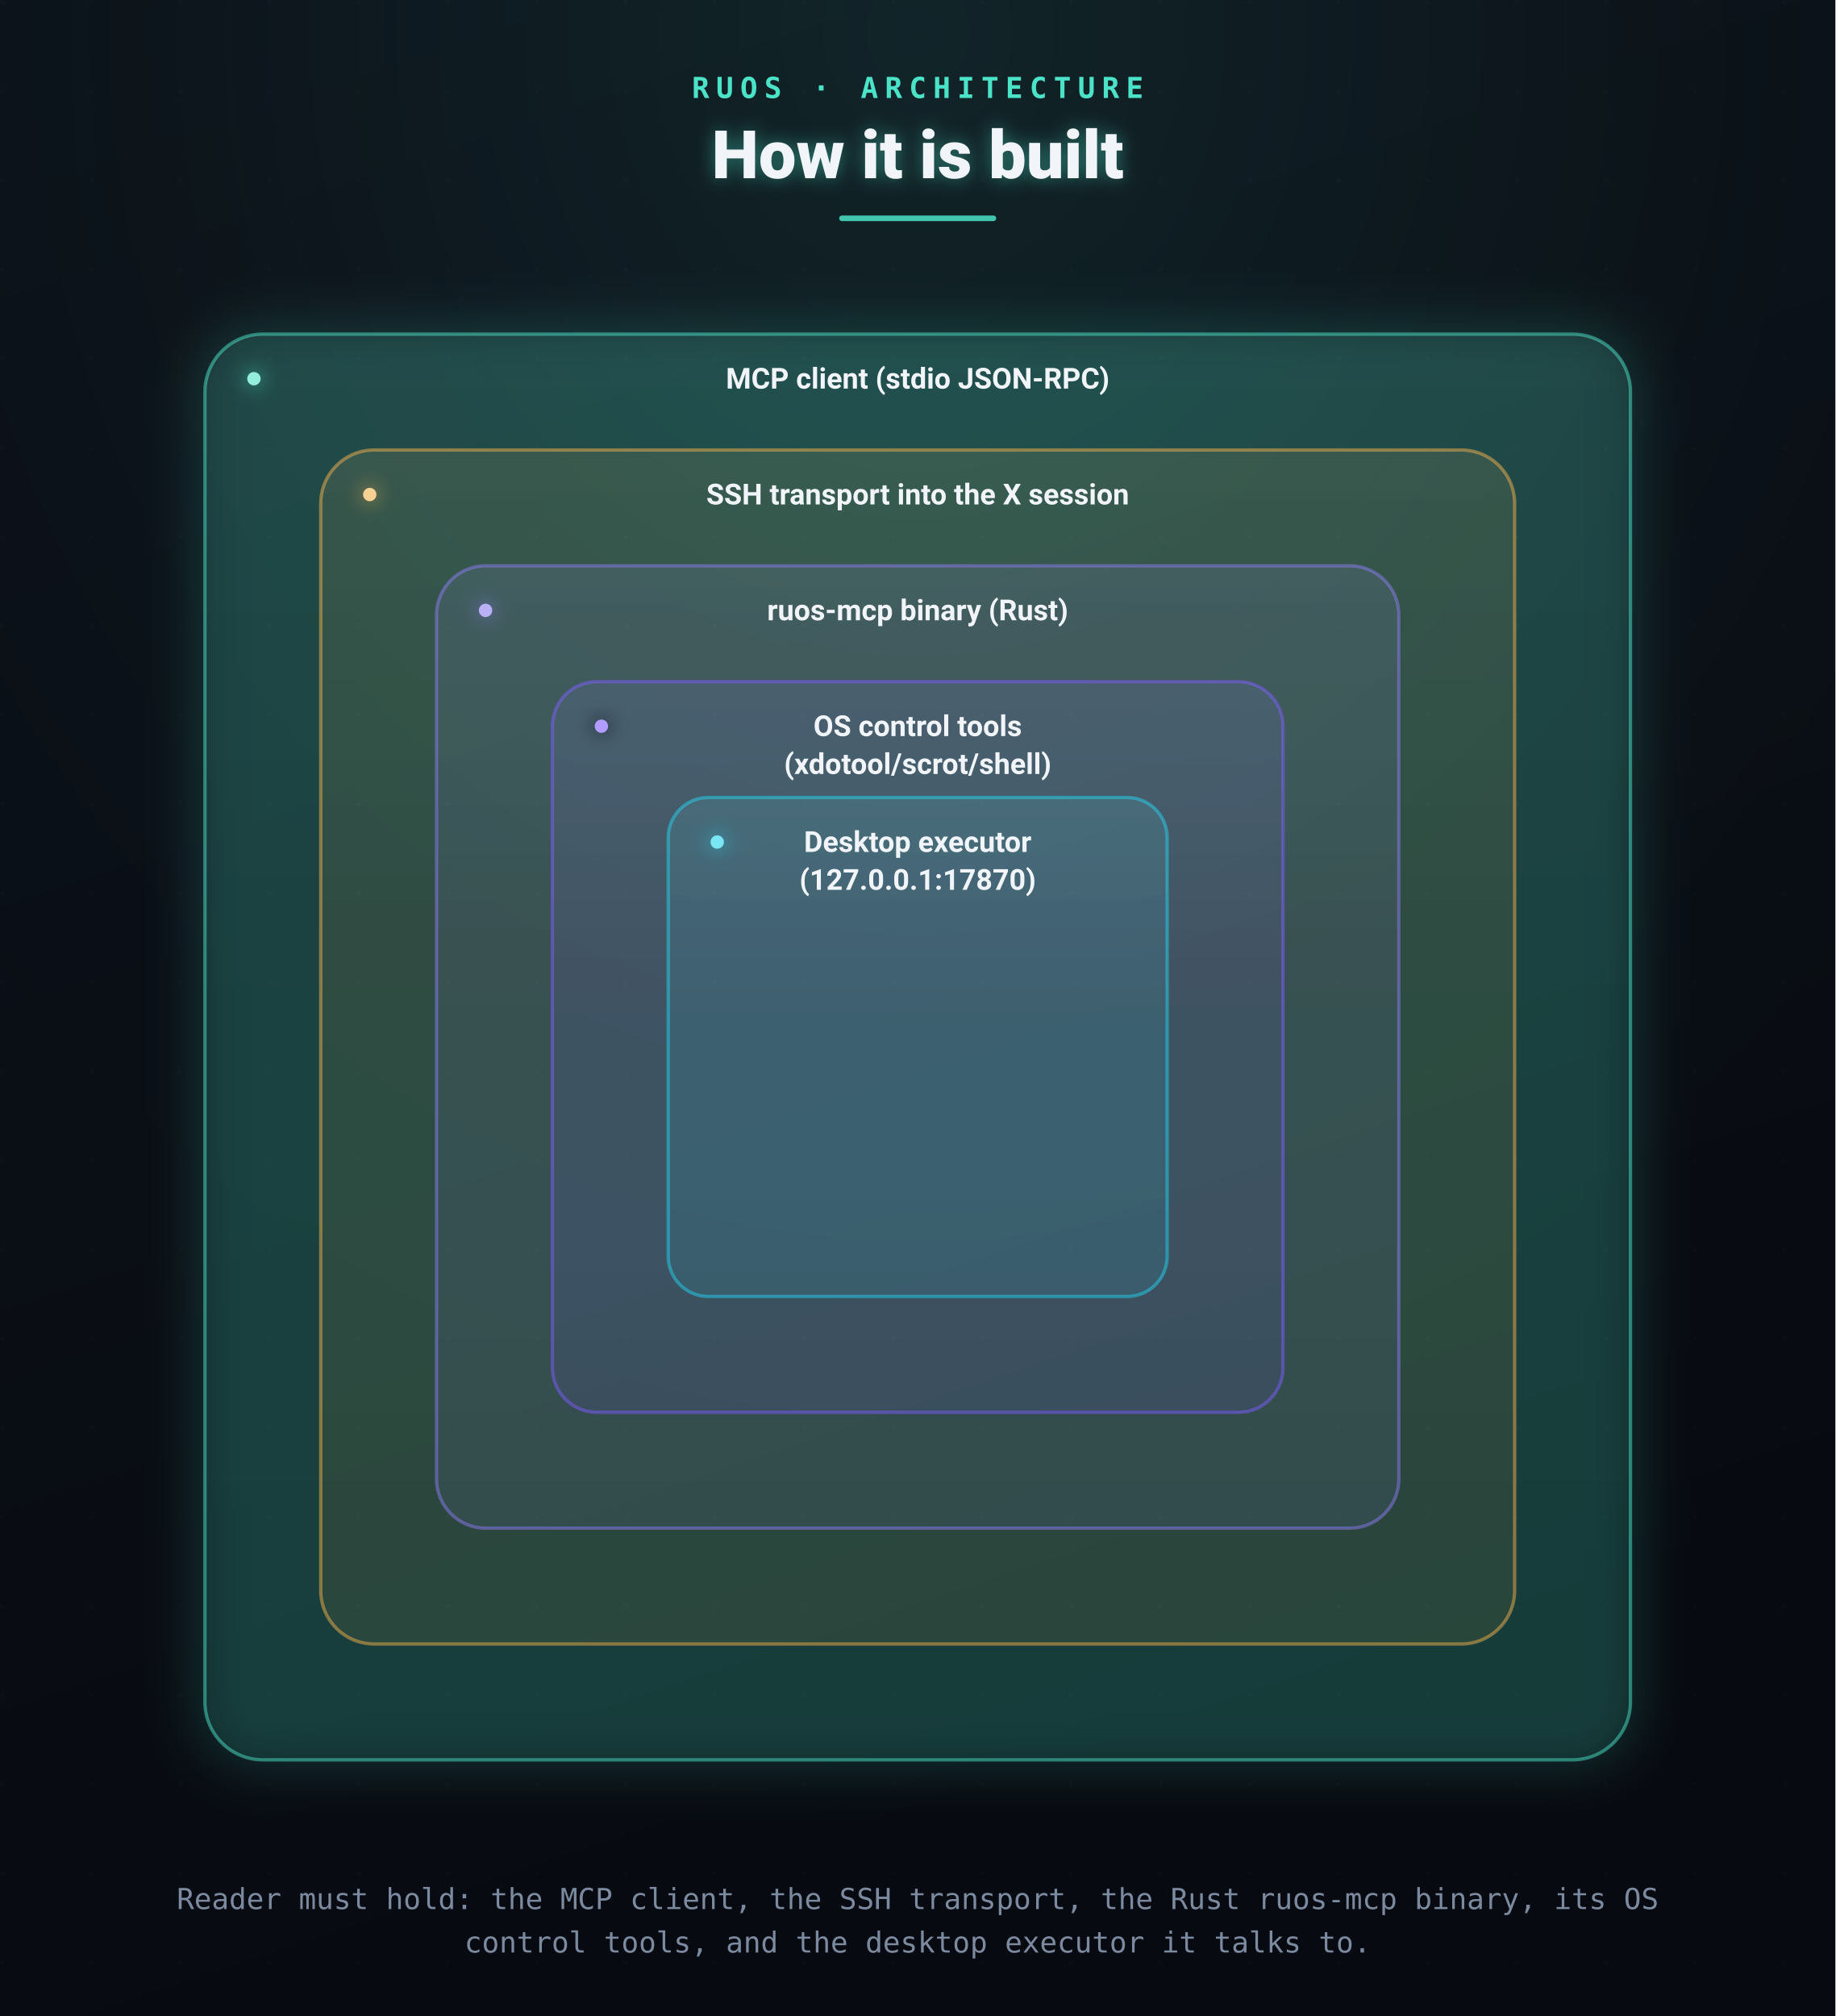
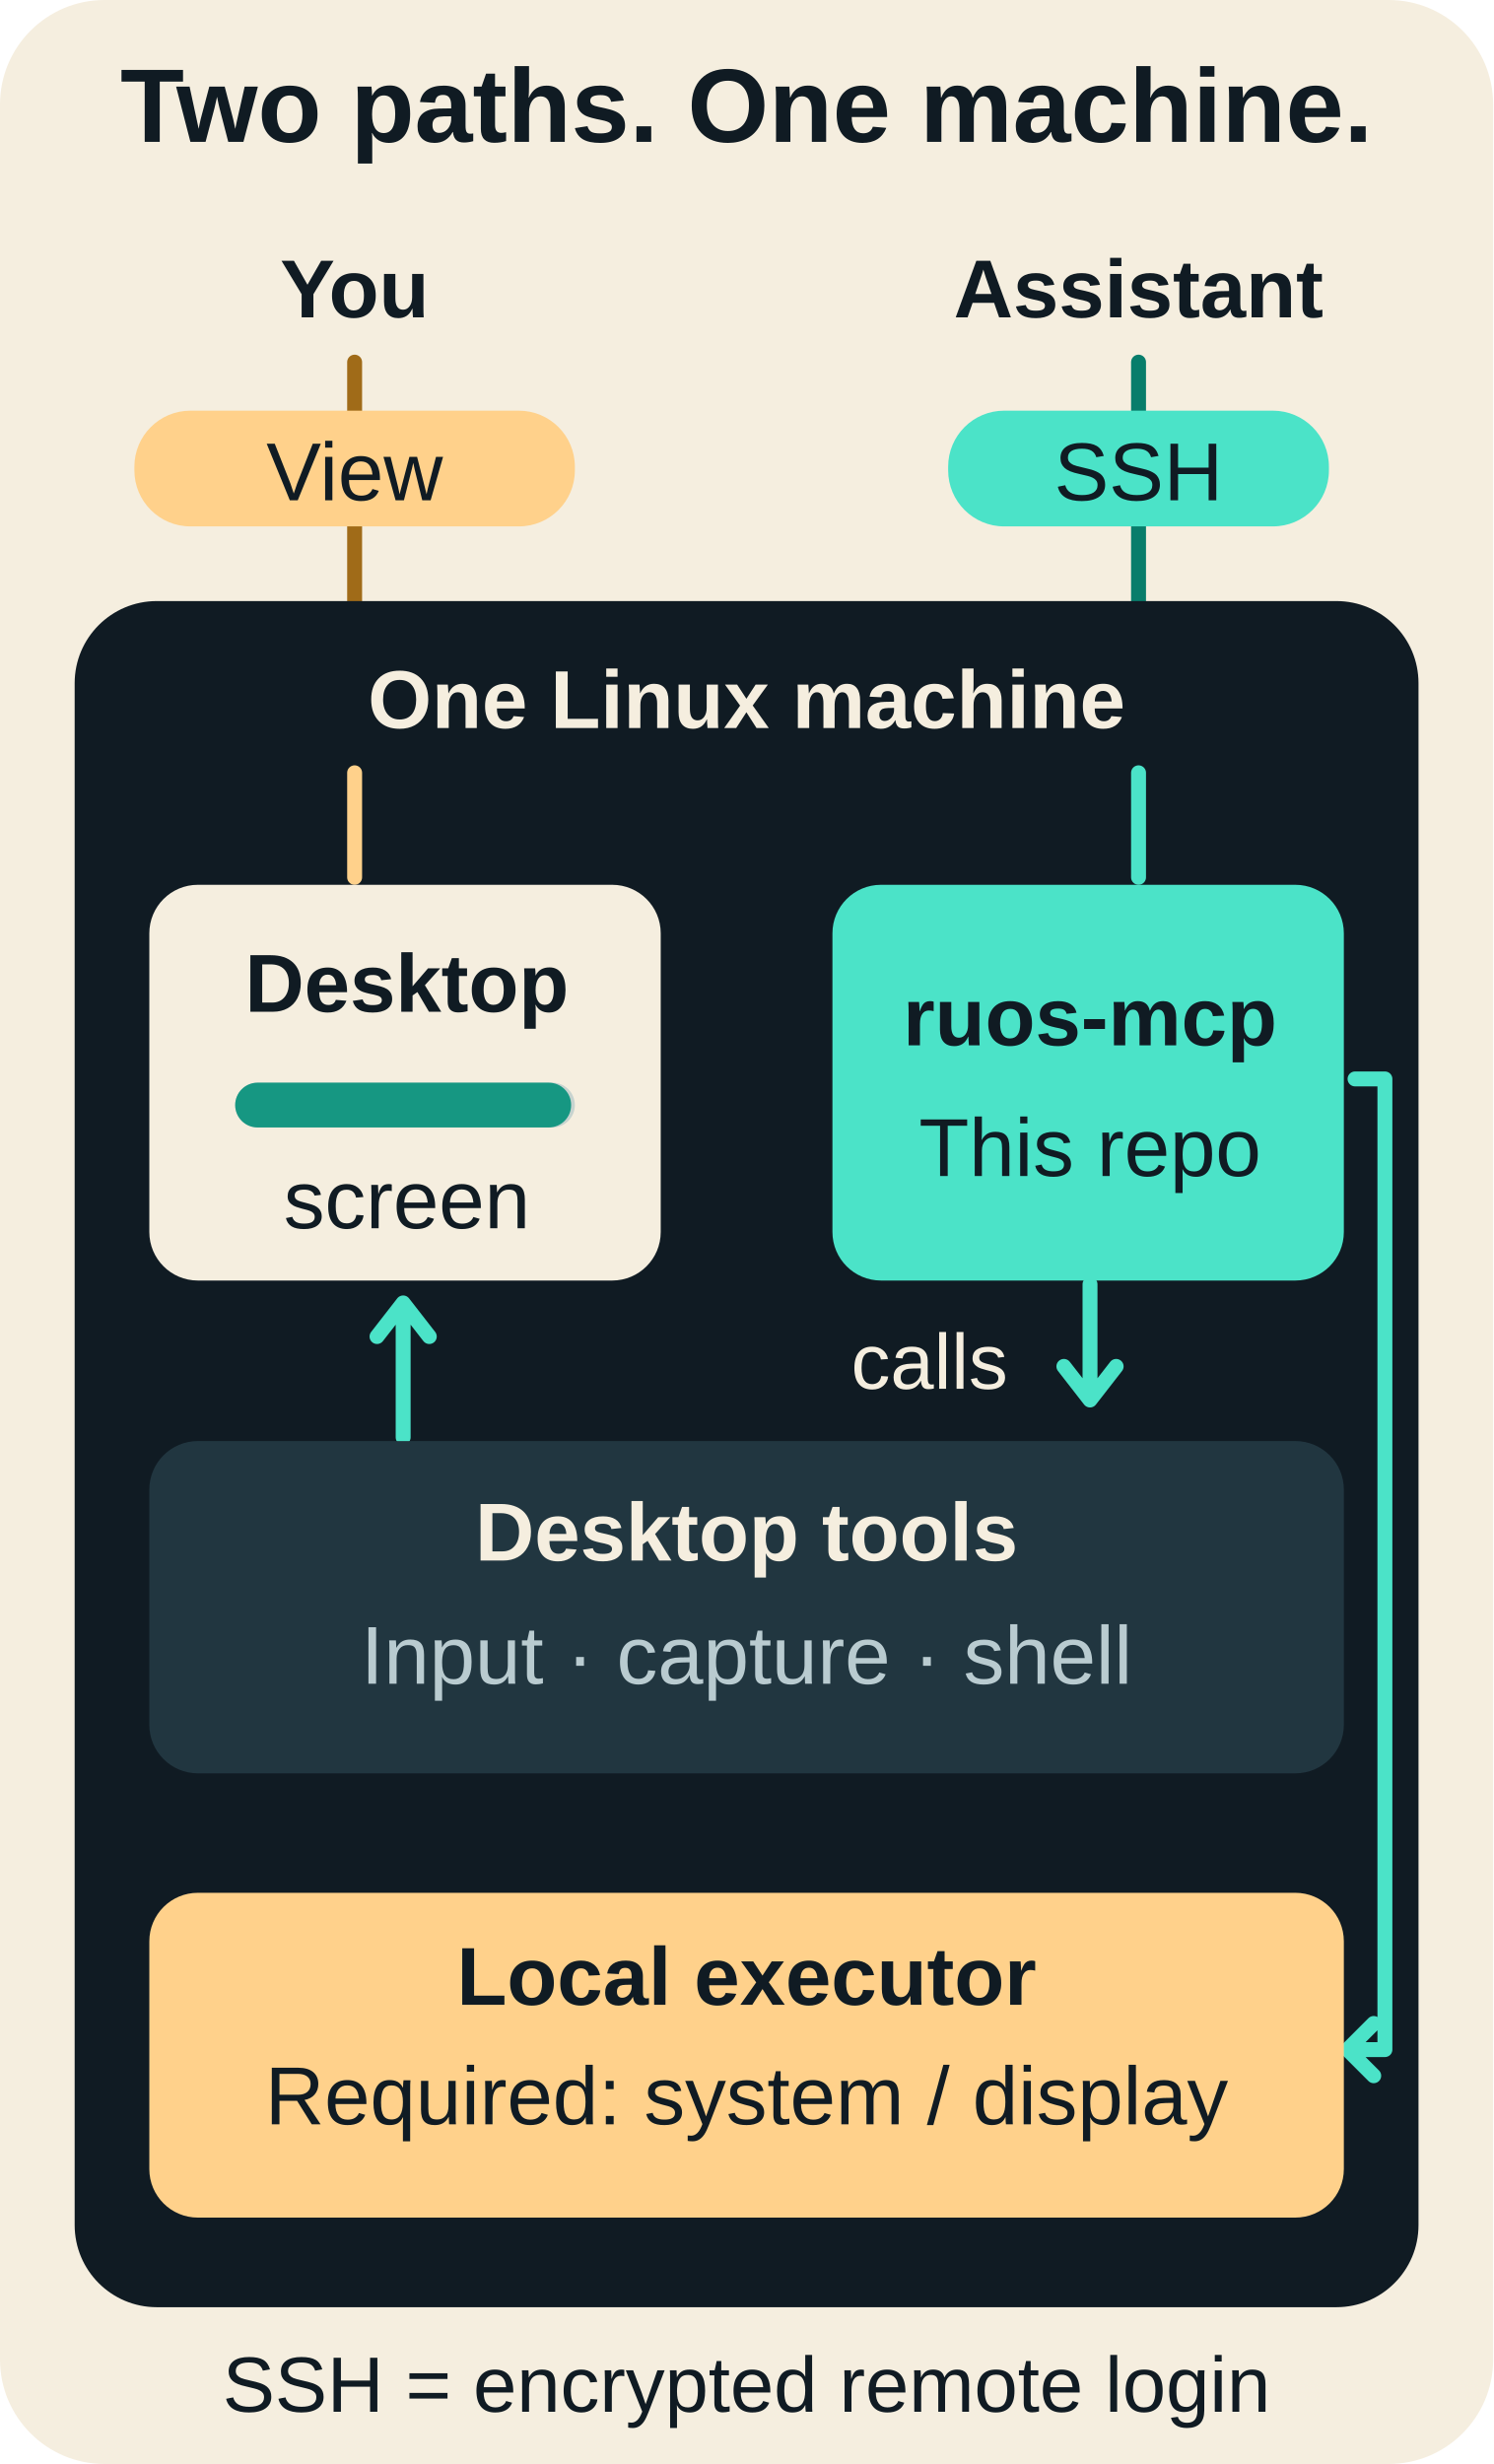
- <svg xmlns="http://www.w3.org/2000/svg" viewBox="0 0 824 905" width="824" height="905" role="img" aria-labelledby="d-title d-desc">
-   <style>
-     .flow-line { stroke-dasharray: 8 10; stroke-width: 3; animation: flow-dash 1.1s linear infinite; }
-     @keyframes flow-dash { to { stroke-dashoffset: -36; } }
-     .node-pulse { transform-box: fill-box; transform-origin: center; animation: node-pulse 2.1s cubic-bezier(0.4,0,0.2,1) infinite; }
-     @keyframes node-pulse { 0%, 100% { opacity: 0.35; transform: scale(1); } 50% { opacity: 1; transform: scale(1.6); } }
-     @media (prefers-reduced-motion: reduce) { .flow-line, .node-pulse { animation: none; } }
-   </style>
-   <defs>
-     <linearGradient id="bg" x1="0" y1="0" x2="0.3" y2="1">
-       <stop offset="0" stop-color="#0b1018" />
-       <stop offset="0.55" stop-color="#0a0e15" />
-       <stop offset="1" stop-color="#070a10" />
-     </linearGradient>
-     <radialGradient id="spot" cx="0.5" cy="0.02" r="0.8">
-       <stop offset="0" stop-color="rgba(75,227,200,0.1)" />
-       <stop offset="0.5" stop-color="rgba(75,227,200,0.025)" />
-       <stop offset="1" stop-color="rgba(0,0,0,0)" />
-     </radialGradient>
-     <linearGradient id="sheen" x1="0" y1="0" x2="0" y2="1">
-       <stop offset="0" stop-color="rgba(255,255,255,0.09)" />
-       <stop offset="0.5" stop-color="rgba(255,255,255,0.015)" />
-       <stop offset="1" stop-color="rgba(255,255,255,0)" />
-     </linearGradient>
-     <pattern id="grid" width="40" height="40" patternUnits="userSpaceOnUse">
-       <circle cx="1" cy="1" r="1" fill="rgba(255,255,255,0.014)" />
-     </pattern>
-     <filter id="glow" x="-80%" y="-80%" width="260%" height="260%">
-       <feGaussianBlur stdDeviation="11" />
-     </filter>
-     <filter id="glowS" x="-150%" y="-150%" width="400%" height="400%">
-       <feGaussianBlur stdDeviation="4" />
-     </filter>
-     <filter id="cardSh" x="-40%" y="-50%" width="180%" height="210%">
-       <feDropShadow dx="0" dy="6" stdDeviation="11" flood-color="#000000" flood-opacity="0.34" />
-     </filter>
-   </defs>
-   <rect x="0" y="0" width="824" height="905" fill="url(#bg)" />
-   <rect x="0" y="0" width="824" height="905" fill="url(#spot)" />
-   <rect x="0" y="0" width="824" height="905" fill="url(#grid)" />
-   <text x="412" y="44" font-family="ui-monospace,SFMono-Regular,&quot;SF Mono&quot;,Menlo,Monaco,Consolas,monospace" font-size="13" font-weight="600" fill="#4be3c8" text-anchor="middle" letter-spacing="3">RUOS · ARCHITECTURE</text>
-   <text x="412" y="80" font-family="ui-sans-serif,system-ui,-apple-system,&quot;Segoe UI&quot;,Roboto,sans-serif" font-size="30" font-weight="800" fill="#4be3c8" text-anchor="middle" opacity="0.45" filter="url(#glowS)">How it is built</text>
-   <text x="412" y="80" font-family="ui-sans-serif,system-ui,-apple-system,&quot;Segoe UI&quot;,Roboto,sans-serif" font-size="30" font-weight="800" fill="#f1f5f9" text-anchor="middle">How it is built</text>
-   <line x1="378" y1="98" x2="446" y2="98" stroke="#4be3c8" stroke-width="2.5" stroke-linecap="round" opacity="0.85" />
-   <rect x="87.0" y="145.0" width="650" height="650" rx="30" fill="#4be3c8" opacity="0.16" filter="url(#glow)" />
-   <rect x="92.0" y="150.0" width="640" height="640" rx="26" fill="rgba(75,227,200,0.09)" stroke="rgba(75,227,200,0.5)" stroke-width="1.5" />
-   <rect x="92.0" y="150.0" width="640" height="640" rx="26" fill="url(#sheen)" opacity="0.3" />
-   <circle class="node-pulse" cx="114.0" cy="170.0" r="4.5" fill="#4be3c8" opacity="0.4" filter="url(#glowS)" />
-   <circle cx="114.0" cy="170.0" r="3" fill="#93eede" />
-   <text x="412" y="170" font-family="ui-sans-serif,system-ui,-apple-system,&quot;Segoe UI&quot;,Roboto,sans-serif" font-size="13" font-weight="700" fill="#f1f5f9" text-anchor="middle" dominant-baseline="central">MCP client (stdio JSON-RPC)</text>
-   <rect x="144.0" y="202.0" width="536" height="536" rx="24" fill="rgba(242,176,76,0.09)" stroke="rgba(242,176,76,0.5)" stroke-width="1.5" />
-   <rect x="144.0" y="202.0" width="536" height="536" rx="24" fill="url(#sheen)" opacity="0.3" />
-   <circle class="node-pulse" cx="166.0" cy="222.0" r="4.5" fill="#f2b04c" opacity="0.4" filter="url(#glowS)" />
-   <circle cx="166.0" cy="222.0" r="3" fill="#f7d094" />
-   <text x="412" y="222" font-family="ui-sans-serif,system-ui,-apple-system,&quot;Segoe UI&quot;,Roboto,sans-serif" font-size="13" font-weight="700" fill="#f1f5f9" text-anchor="middle" dominant-baseline="central">SSH transport into the X session</text>
-   <rect x="196.0" y="254.0" width="432" height="432" rx="22" fill="rgba(139,123,240,0.09)" stroke="rgba(139,123,240,0.5)" stroke-width="1.5" />
-   <rect x="196.0" y="254.0" width="432" height="432" rx="22" fill="url(#sheen)" opacity="0.3" />
-   <circle class="node-pulse" cx="218.0" cy="274.0" r="4.5" fill="#8b7bf0" opacity="0.4" filter="url(#glowS)" />
-   <circle cx="218.0" cy="274.0" r="3" fill="#b9b0f6" />
-   <text x="412" y="274" font-family="ui-sans-serif,system-ui,-apple-system,&quot;Segoe UI&quot;,Roboto,sans-serif" font-size="13" font-weight="700" fill="#f1f5f9" text-anchor="middle" dominant-baseline="central">ruos-mcp binary (Rust)</text>
-   <rect x="248.0" y="306.0" width="328" height="328" rx="20" fill="rgba(124,92,255,0.09)" stroke="rgba(124,92,255,0.5)" stroke-width="1.5" />
-   <rect x="248.0" y="306.0" width="328" height="328" rx="20" fill="url(#sheen)" opacity="0.3" />
-   <circle class="node-pulse" cx="270.0" cy="326.0" r="4.5" fill="#4be3c8, #6fb1e6, #8b7bf0, #f2b04c" opacity="0.4" filter="url(#glowS)" />
-   <circle cx="270.0" cy="326.0" r="3" fill="#b09dff" />
-   <text x="412" y="326" font-family="ui-sans-serif,system-ui,-apple-system,&quot;Segoe UI&quot;,Roboto,sans-serif" font-size="13" font-weight="700" fill="#f1f5f9" text-anchor="middle" dominant-baseline="central">OS control tools</text>
-   <text x="412" y="343" font-family="ui-sans-serif,system-ui,-apple-system,&quot;Segoe UI&quot;,Roboto,sans-serif" font-size="13" font-weight="700" fill="#f1f5f9" text-anchor="middle" dominant-baseline="central">(xdotool/scrot/shell)</text>
-   <rect x="300.0" y="358.0" width="224" height="224" rx="18" fill="rgba(34,211,238,0.09)" stroke="rgba(34,211,238,0.5)" stroke-width="1.5" />
-   <rect x="300.0" y="358.0" width="224" height="224" rx="18" fill="url(#sheen)" opacity="0.3" />
-   <circle class="node-pulse" cx="322.0" cy="378.0" r="4.5" fill="#22d3ee" opacity="0.4" filter="url(#glowS)" />
-   <circle cx="322.0" cy="378.0" r="3" fill="#7ae5f5" />
-   <text x="412" y="378" font-family="ui-sans-serif,system-ui,-apple-system,&quot;Segoe UI&quot;,Roboto,sans-serif" font-size="13" font-weight="700" fill="#f1f5f9" text-anchor="middle" dominant-baseline="central">Desktop executor</text>
-   <text x="412" y="395" font-family="ui-sans-serif,system-ui,-apple-system,&quot;Segoe UI&quot;,Roboto,sans-serif" font-size="13" font-weight="700" fill="#f1f5f9" text-anchor="middle" dominant-baseline="central">(127.0.0.1:17870)</text>
-   <text x="412" y="857" font-family="ui-monospace,SFMono-Regular,&quot;SF Mono&quot;,Menlo,Monaco,Consolas,monospace" font-size="13" font-weight="400" fill="#7c8aa0" text-anchor="middle">Reader must hold: the MCP client, the SSH transport, the Rust ruos-mcp binary, its OS</text>
-   <text x="412" y="876.5" font-family="ui-monospace,SFMono-Regular,&quot;SF Mono&quot;,Menlo,Monaco,Consolas,monospace" font-size="13" font-weight="400" fill="#7c8aa0" text-anchor="middle">control tools, and the desktop executor it talks to.</text>
+ <svg xmlns="http://www.w3.org/2000/svg" viewBox="0 0 400 660" role="img" aria-labelledby="arch-title arch-desc" data-archetype="containment">
+   <style>text{font-family:Arial,sans-serif;font-size:22px;fill:#101b23;text-anchor:middle}.heavy{font-weight:700}.light{fill:#f5eedf}.muted{fill:#b9cbd0}.line{fill:none;stroke-width:4;stroke-linecap:round;stroke-linejoin:round}.progress{animation:arch-fill 7s ease infinite}@keyframes arch-fill{0%,35%{width:42px}60%,100%{width:90px}}@media(prefers-reduced-motion:reduce){.progress{animation:none;width:90px}}</style>
+   <rect width="400" height="660" rx="28" fill="#f5eedf" />
+   <text x="200" y="38" class="heavy" style="font-size:28px">Two paths. One machine.</text>
+   <text x="95" y="85" class="heavy">You</text>
+   <text x="305" y="85" class="heavy">Assistant</text>
+   <path class="line" stroke="#a06b18" d="M95 97V214m-7-10 7 10 7-10" />
+   <path class="line" stroke="#087d6b" d="M305 97V214m-7-10 7 10 7-10" />
+   <rect x="36" y="110" width="118" height="31" rx="15" fill="#ffd18b" />
+   <text x="95" y="134">View</text>
+   <rect x="254" y="110" width="102" height="31" rx="15" fill="#4be3c8" />
+   <text x="305" y="134">SSH</text>
+   <rect x="20" y="161" width="360" height="457" rx="22" fill="#101b23" />
+   <text x="200" y="195" class="heavy light">One Linux machine</text>
+   <path class="line" stroke="#ffd18b" d="M95 207v28" />
+   <path class="line" stroke="#4be3c8" d="M305 207v28" />
+   <rect x="40" y="237" width="137" height="106" rx="13" fill="#f5eedf" />
+   <text x="109" y="271" class="heavy">Desktop</text>
+   <rect x="63" y="290" width="91" height="12" rx="6" fill="#c7d3cf" />
+   <rect class="progress" x="63" y="290" width="90" height="12" rx="6" fill="#169782" />
+   <text x="109" y="329">screen</text>
+   <rect x="223" y="237" width="137" height="106" rx="13" fill="#4be3c8" />
+   <text x="292" y="280" class="heavy">ruos-mcp</text>
+   <text x="292" y="315">This repo</text>
+   <path class="line" stroke="#4be3c8" d="M292 344v31m-7-9 7 9 7-9M108 385v-36m-7 9 7-9 7 9" />
+   <text x="249" y="372" class="light" style="font-size:21px">calls</text>
+   <rect x="40" y="386" width="320" height="89" rx="13" fill="#213640" />
+   <text x="200" y="418" class="light heavy">Desktop tools</text>
+   <text x="200" y="451" class="muted">Input · capture · shell</text>
+   <path class="line" stroke="#4be3c8" d="M363 289h8v260h-10m7-7-7 7 7 7" />
+   <rect x="40" y="507" width="320" height="87" rx="13" fill="#ffd18b" />
+   <text x="200" y="537" class="heavy">Local executor</text>
+   <text x="200" y="569">Required: system / display</text>
+   <text x="200" y="646" style="font-size:21px">SSH = encrypted remote login</text>
</svg>
